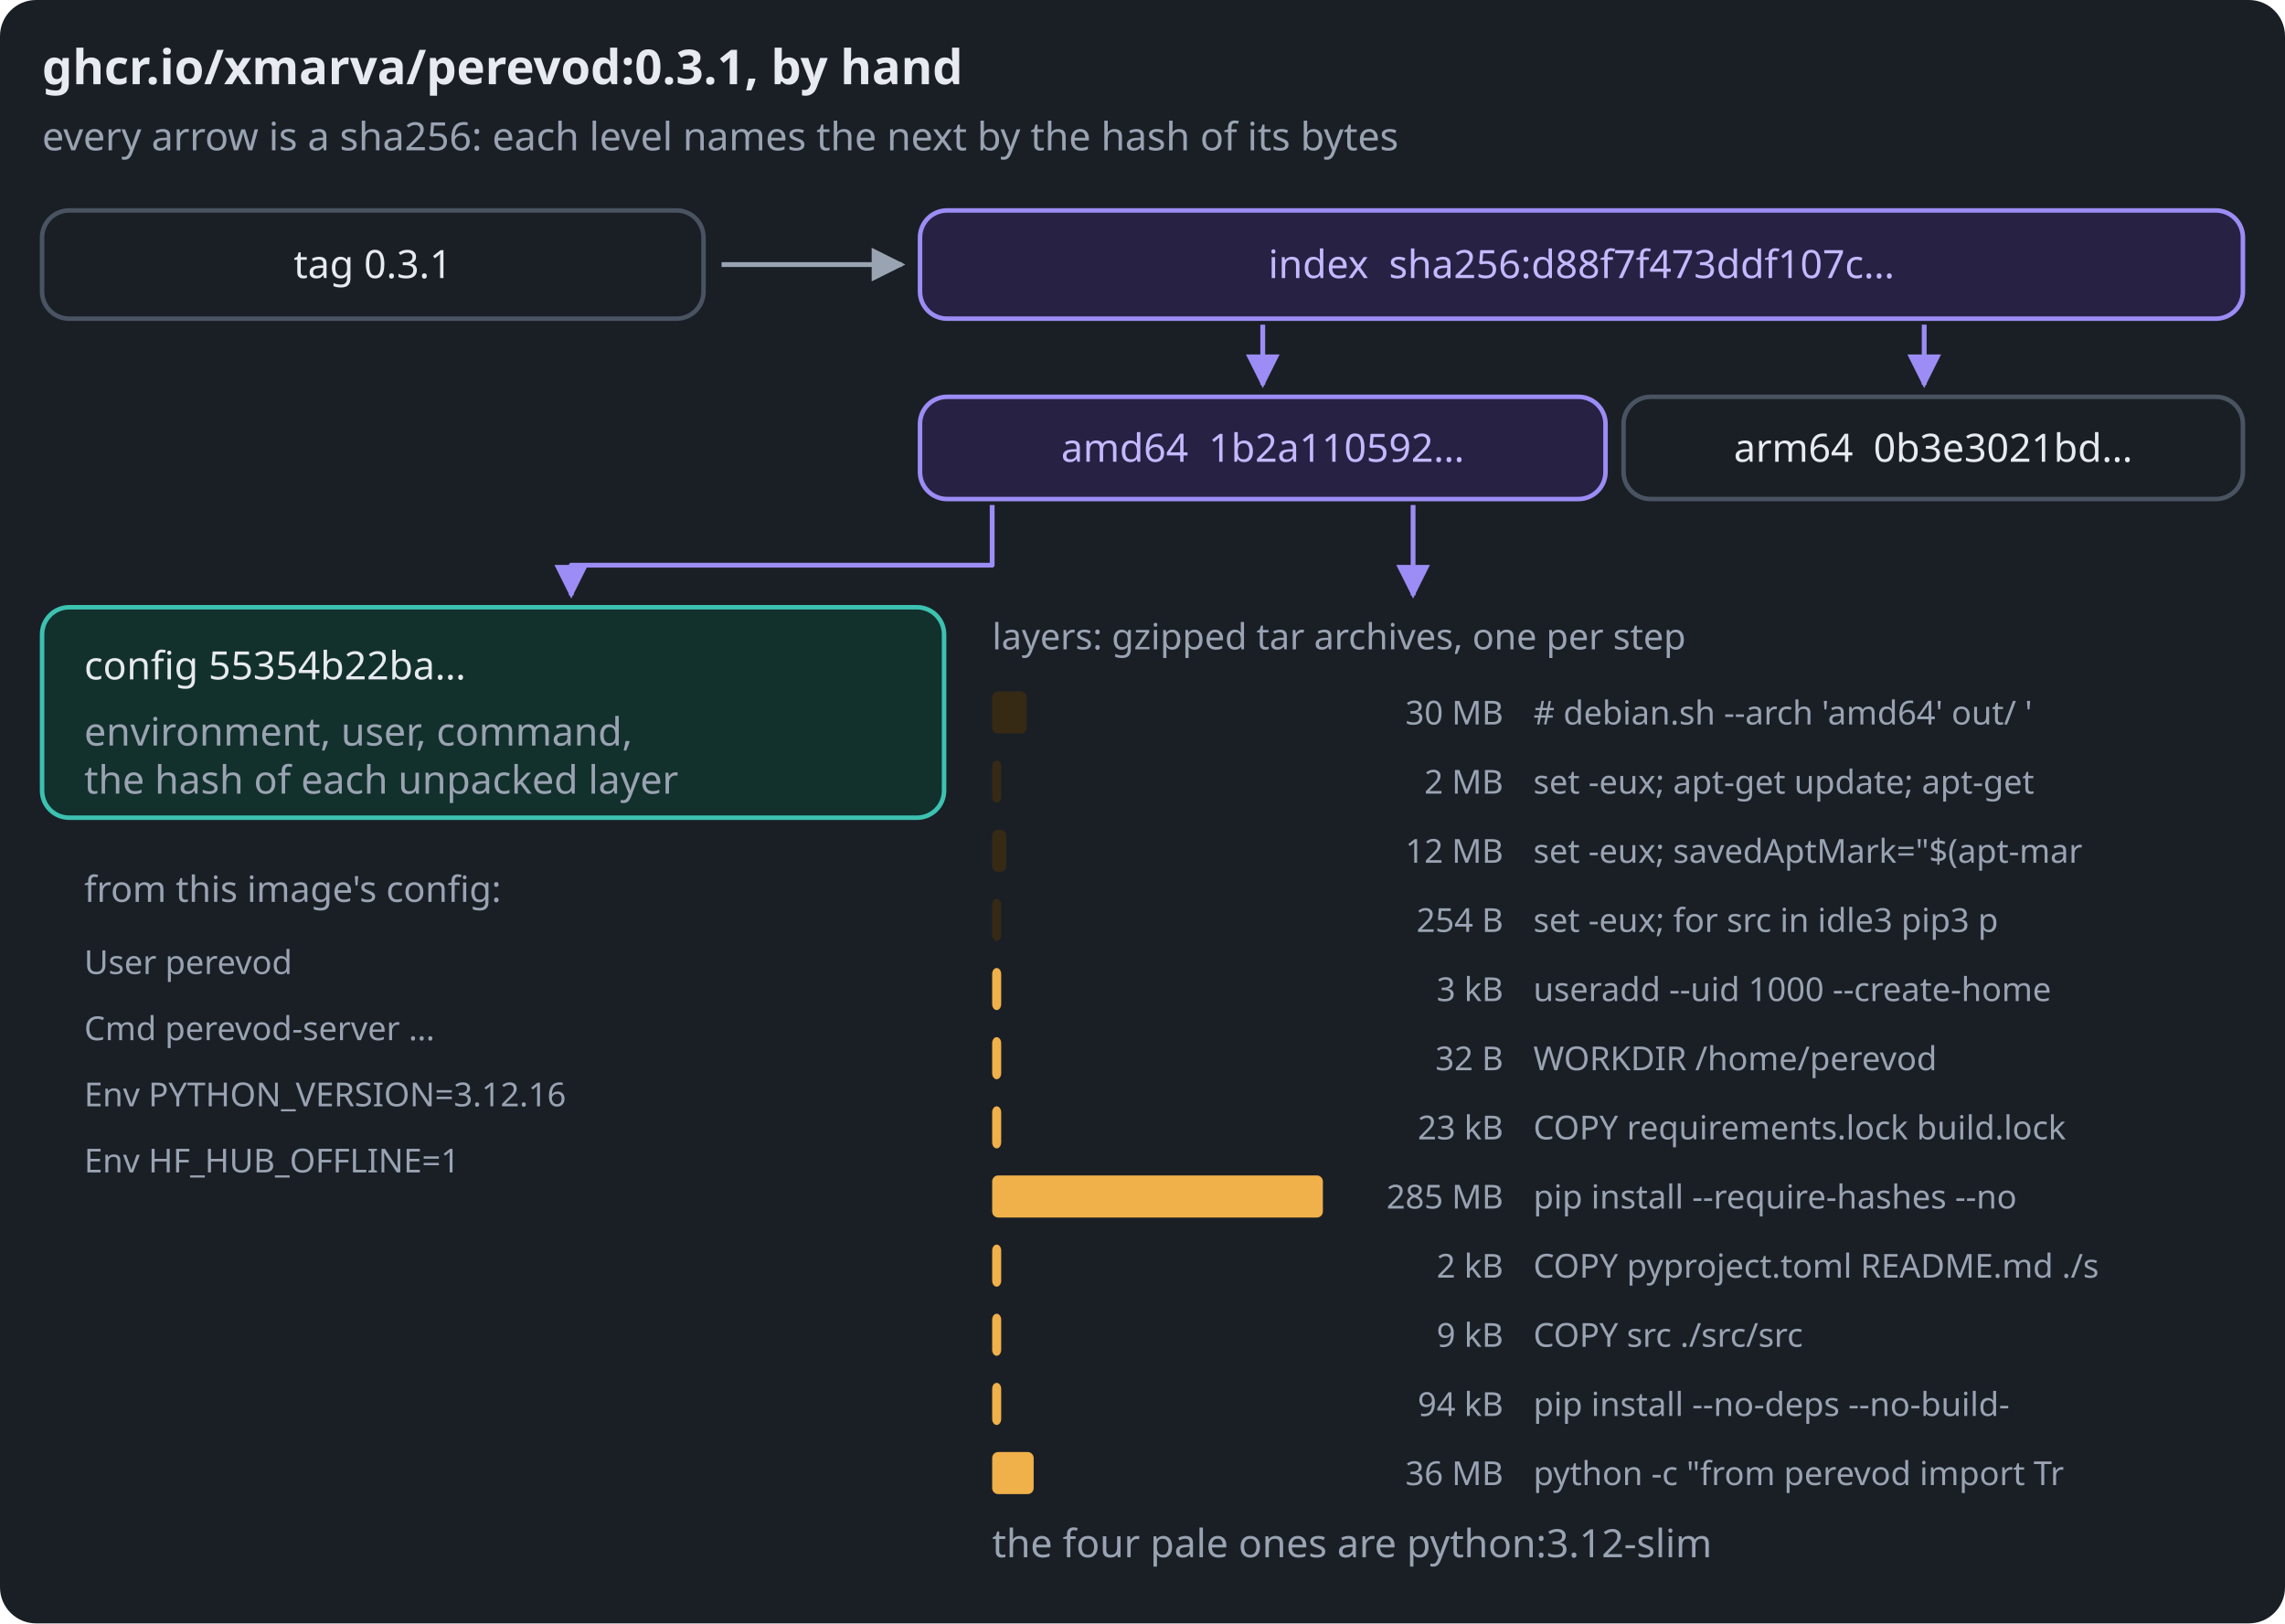
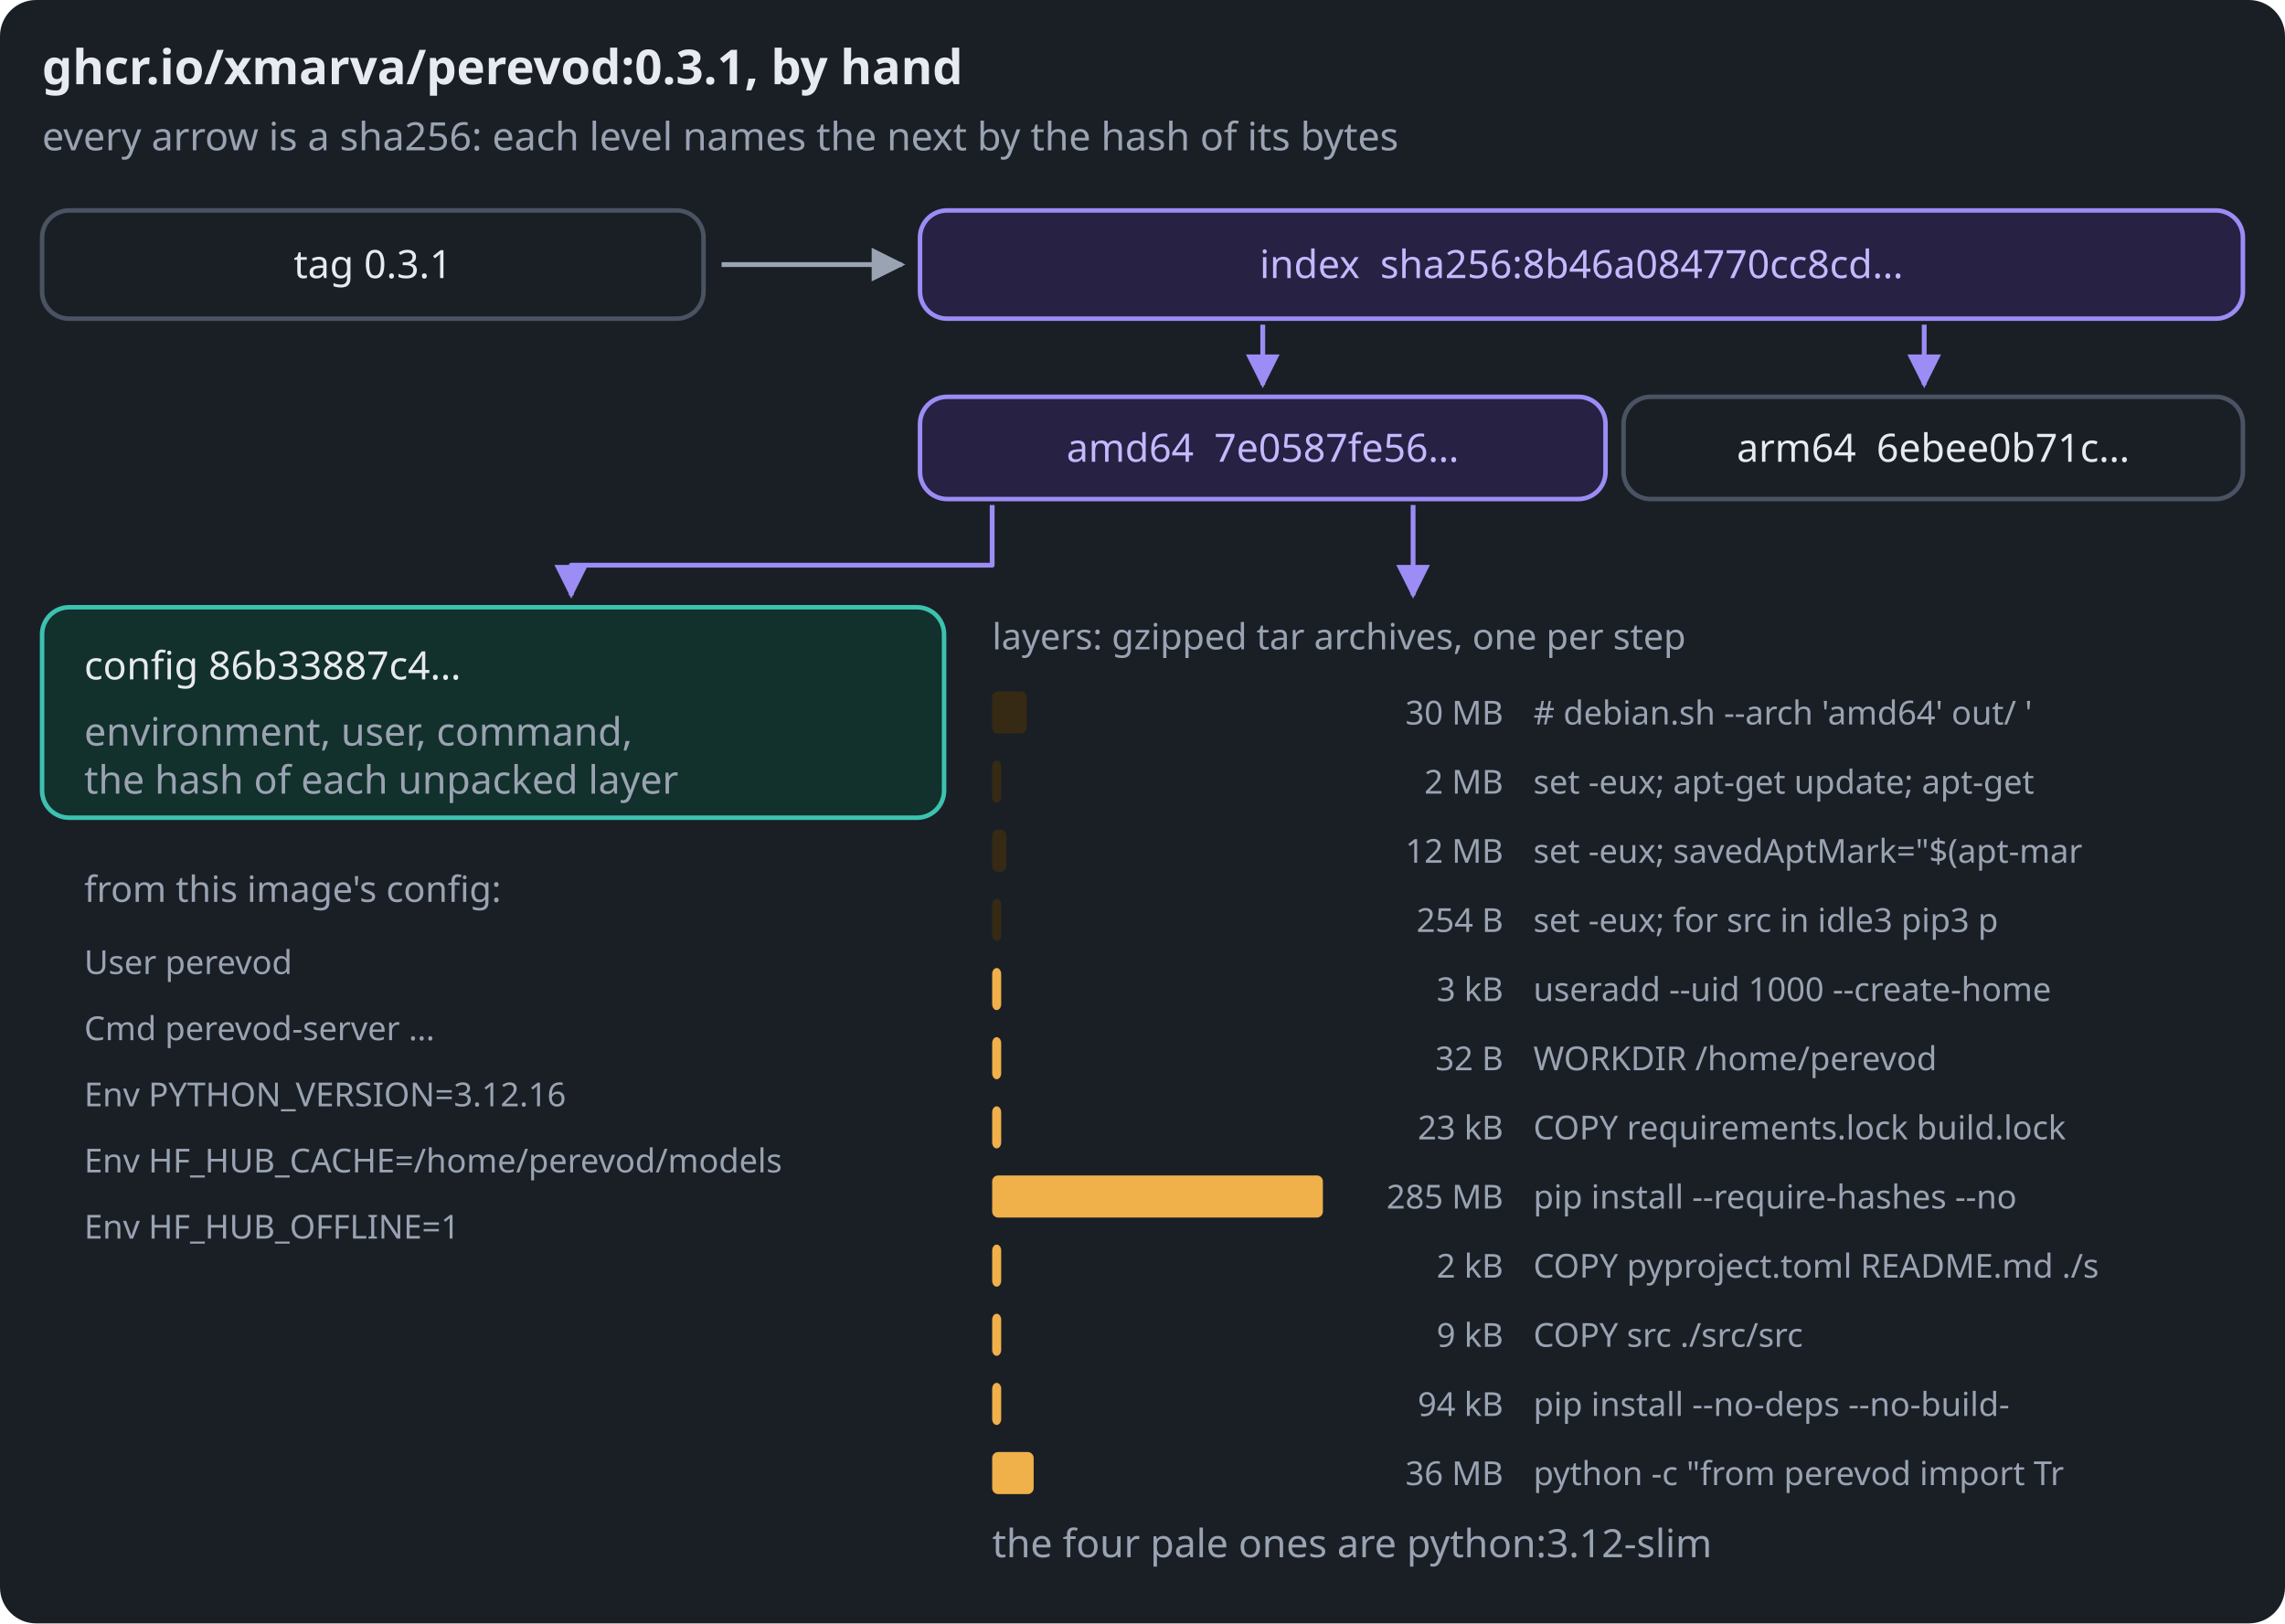
<svg xmlns="http://www.w3.org/2000/svg" viewBox="0 0 760 540" width="760" height="540" role="img" aria-label="The structure of an image, top to bottom. A tag points to an image index. The index lists one manifest per platform by digest. A manifest lists a config and the layers by digest. The config holds the environment, the command and the hash of each unpacked layer; each layer is a gzipped tar archive of the files one Dockerfile step changed. Each level names the next by its sha256, so the digest at the top fixes every byte below it">
  <defs>
    <marker id="arrow-muted" viewBox="0 0 10 10" refX="9" refY="5" markerWidth="7" markerHeight="7" orient="auto-start-reverse">
      <path d="M0,0 L10,5 L0,10 z" fill="#9AA3B2" />
    </marker>
    <marker id="arrow-data" viewBox="0 0 10 10" refX="9" refY="5" markerWidth="7" markerHeight="7" orient="auto-start-reverse">
      <path d="M0,0 L10,5 L0,10 z" fill="#F0B04A" />
    </marker>
    <marker id="arrow-enc" viewBox="0 0 10 10" refX="9" refY="5" markerWidth="7" markerHeight="7" orient="auto-start-reverse">
      <path d="M0,0 L10,5 L0,10 z" fill="#3CC2B0" />
    </marker>
    <marker id="arrow-dec" viewBox="0 0 10 10" refX="9" refY="5" markerWidth="7" markerHeight="7" orient="auto-start-reverse">
      <path d="M0,0 L10,5 L0,10 z" fill="#F2667C" />
    </marker>
    <marker id="arrow-att" viewBox="0 0 10 10" refX="9" refY="5" markerWidth="7" markerHeight="7" orient="auto-start-reverse">
      <path d="M0,0 L10,5 L0,10 z" fill="#9C8CF5" />
    </marker>
  </defs>
  <rect width="760" height="540" rx="12" fill="#1A1F26" />
  <text x="14.0" y="28.0" text-anchor="start" font-family="IBM Plex Sans" font-size="16" font-weight="600" fill="#E7EAF0">ghcr.io/xmarva/perevod:0.3.1, by hand</text>
  <text x="14.0" y="50.0" text-anchor="start" font-family="IBM Plex Sans" font-size="13" font-weight="400" fill="#9AA3B2">every arrow is a sha256: each level names the next by the hash of its bytes</text>
  <rect x="14.0" y="70.0" width="220.0" height="36.0" rx="9" fill="#1A1F26" stroke="#4A5361" stroke-width="1.5" />
  <text x="124.0" y="92.5" text-anchor="middle" font-family="IBM Plex Sans" font-size="13" font-weight="500" fill="#E7EAF0" xml:space="preserve">tag 0.3.1</text>
  <polyline points="240.0,88.0 300.0,88.0" fill="none" stroke="#9AA3B2" stroke-width="1.6" stroke-linejoin="round" marker-end="url(#arrow-muted)" />
  <rect x="306.0" y="70.0" width="440.0" height="36.0" rx="9" fill="#272144" stroke="#9C8CF5" stroke-width="1.5" />
-   <text x="526.0" y="92.5" text-anchor="middle" font-family="IBM Plex Sans" font-size="13" font-weight="500" fill="#C4B9FF" xml:space="preserve">index  sha256:d88f7f473ddf107c…</text>
+   <text x="526.0" y="92.5" text-anchor="middle" font-family="IBM Plex Sans" font-size="13" font-weight="500" fill="#C4B9FF" xml:space="preserve">index  sha256:8b46a084770cc8cd…</text>
  <polyline points="420.0,108.0 420.0,128.0" fill="none" stroke="#9C8CF5" stroke-width="1.6" stroke-linejoin="round" marker-end="url(#arrow-att)" />
  <polyline points="640.0,108.0 640.0,128.0" fill="none" stroke="#9C8CF5" stroke-width="1.6" stroke-linejoin="round" marker-end="url(#arrow-att)" />
  <rect x="306.0" y="132.0" width="228.0" height="34.0" rx="9" fill="#272144" stroke="#9C8CF5" stroke-width="1.5" />
-   <text x="420.0" y="153.6" text-anchor="middle" font-family="IBM Plex Sans" font-size="13" font-weight="500" fill="#C4B9FF" xml:space="preserve">amd64  1b2a110592…</text>
+   <text x="420.0" y="153.6" text-anchor="middle" font-family="IBM Plex Sans" font-size="13" font-weight="500" fill="#C4B9FF" xml:space="preserve">amd64  7e0587fe56…</text>
  <rect x="540.0" y="132.0" width="206.0" height="34.0" rx="9" fill="#1A1F26" stroke="#4A5361" stroke-width="1.5" />
-   <text x="643.0" y="153.6" text-anchor="middle" font-family="IBM Plex Sans" font-size="13" font-weight="500" fill="#E7EAF0" xml:space="preserve">arm64  0b3e3021bd…</text>
+   <text x="643.0" y="153.6" text-anchor="middle" font-family="IBM Plex Sans" font-size="13" font-weight="500" fill="#E7EAF0" xml:space="preserve">arm64  6ebee0b71c…</text>
  <polyline points="330.0,168.0 330.0,188.0 190.0,188.0 190.0,198.0" fill="none" stroke="#9C8CF5" stroke-width="1.6" stroke-linejoin="round" marker-end="url(#arrow-att)" />
  <polyline points="470.0,168.0 470.0,198.0" fill="none" stroke="#9C8CF5" stroke-width="1.6" stroke-linejoin="round" marker-end="url(#arrow-att)" />
  <rect x="14.0" y="202.0" width="300.0" height="70.0" rx="9" fill="#12302C" stroke="#3CC2B0" stroke-width="1.5" />
-   <text x="28.0" y="226.0" text-anchor="start" font-family="IBM Plex Mono" font-size="13" font-weight="500" fill="#E7EAF0">config  55354b22ba…</text>
+   <text x="28.0" y="226.0" text-anchor="start" font-family="IBM Plex Mono" font-size="13" font-weight="500" fill="#E7EAF0">config  86b33887c4…</text>
  <text x="28.0" y="248.0" text-anchor="start" font-family="IBM Plex Sans" font-size="13" font-weight="400" fill="#9AA3B2">environment, user, command,</text>
  <text x="28.0" y="264.0" text-anchor="start" font-family="IBM Plex Sans" font-size="13" font-weight="400" fill="#9AA3B2">the hash of each unpacked layer</text>
  <text x="28.0" y="300.0" text-anchor="start" font-family="IBM Plex Mono" font-size="12" font-weight="400" fill="#9AA3B2">from this image's config:</text>
  <text x="28.0" y="324.0" text-anchor="start" font-family="IBM Plex Mono" font-size="11" font-weight="400" fill="#9AA3B2">User  perevod</text>
  <text x="28.0" y="346.0" text-anchor="start" font-family="IBM Plex Mono" font-size="11" font-weight="400" fill="#9AA3B2">Cmd   perevod-server …</text>
  <text x="28.0" y="368.0" text-anchor="start" font-family="IBM Plex Mono" font-size="11" font-weight="400" fill="#9AA3B2">Env   PYTHON_VERSION=3.12.16</text>
-   <text x="28.0" y="390.0" text-anchor="start" font-family="IBM Plex Mono" font-size="11" font-weight="400" fill="#9AA3B2">Env   HF_HUB_OFFLINE=1</text>
+   <text x="28.0" y="390.0" text-anchor="start" font-family="IBM Plex Mono" font-size="11" font-weight="400" fill="#9AA3B2">Env   HF_HUB_CACHE=/home/perevod/models</text>
+   <text x="28.0" y="412.0" text-anchor="start" font-family="IBM Plex Mono" font-size="11" font-weight="400" fill="#9AA3B2">Env   HF_HUB_OFFLINE=1</text>
  <text x="330.0" y="216.0" text-anchor="start" font-family="IBM Plex Mono" font-size="12" font-weight="400" fill="#9AA3B2">layers: gzipped tar archives, one per step</text>
  <rect x="330.0" y="230.0" width="11.5" height="14.0" rx="2" fill="#362A14" />
  <text x="500.0" y="241.0" text-anchor="end" font-family="IBM Plex Mono" font-size="11" font-weight="400" fill="#9AA3B2">30 MB</text>
  <text x="510.0" y="241.0" text-anchor="start" font-family="IBM Plex Mono" font-size="11" font-weight="400" fill="#9AA3B2"># debian.sh --arch 'amd64' out/ '</text>
  <rect x="330.0" y="253.0" width="3.0" height="14.0" rx="2" fill="#362A14" />
  <text x="500.0" y="264.0" text-anchor="end" font-family="IBM Plex Mono" font-size="11" font-weight="400" fill="#9AA3B2">2 MB</text>
  <text x="510.0" y="264.0" text-anchor="start" font-family="IBM Plex Mono" font-size="11" font-weight="400" fill="#9AA3B2">set -eux; apt-get update; apt-get</text>
  <rect x="330.0" y="276.0" width="4.7" height="14.0" rx="2" fill="#362A14" />
  <text x="500.0" y="287.0" text-anchor="end" font-family="IBM Plex Mono" font-size="11" font-weight="400" fill="#9AA3B2">12 MB</text>
  <text x="510.0" y="287.0" text-anchor="start" font-family="IBM Plex Mono" font-size="11" font-weight="400" fill="#9AA3B2">set -eux; savedAptMark="$(apt-mar</text>
  <rect x="330.0" y="299.0" width="3.0" height="14.0" rx="2" fill="#362A14" />
  <text x="500.0" y="310.0" text-anchor="end" font-family="IBM Plex Mono" font-size="11" font-weight="400" fill="#9AA3B2">254 B</text>
  <text x="510.0" y="310.0" text-anchor="start" font-family="IBM Plex Mono" font-size="11" font-weight="400" fill="#9AA3B2">set -eux; for src in idle3 pip3 p</text>
  <rect x="330.0" y="322.0" width="3.0" height="14.0" rx="2" fill="#F0B04A" />
  <text x="500.0" y="333.0" text-anchor="end" font-family="IBM Plex Mono" font-size="11" font-weight="400" fill="#9AA3B2">3 kB</text>
  <text x="510.0" y="333.0" text-anchor="start" font-family="IBM Plex Mono" font-size="11" font-weight="400" fill="#9AA3B2">useradd --uid 1000 --create-home </text>
  <rect x="330.0" y="345.0" width="3.0" height="14.0" rx="2" fill="#F0B04A" />
  <text x="500.0" y="356.0" text-anchor="end" font-family="IBM Plex Mono" font-size="11" font-weight="400" fill="#9AA3B2">32 B</text>
  <text x="510.0" y="356.0" text-anchor="start" font-family="IBM Plex Mono" font-size="11" font-weight="400" fill="#9AA3B2">WORKDIR /home/perevod</text>
  <rect x="330.0" y="368.0" width="3.0" height="14.0" rx="2" fill="#F0B04A" />
  <text x="500.0" y="379.0" text-anchor="end" font-family="IBM Plex Mono" font-size="11" font-weight="400" fill="#9AA3B2">23 kB</text>
  <text x="510.0" y="379.0" text-anchor="start" font-family="IBM Plex Mono" font-size="11" font-weight="400" fill="#9AA3B2">COPY requirements.lock build.lock</text>
  <rect x="330.0" y="391.0" width="110.0" height="14.0" rx="2" fill="#F0B04A" />
  <text x="500.0" y="402.0" text-anchor="end" font-family="IBM Plex Mono" font-size="11" font-weight="400" fill="#9AA3B2">285 MB</text>
  <text x="510.0" y="402.0" text-anchor="start" font-family="IBM Plex Mono" font-size="11" font-weight="400" fill="#9AA3B2">pip install --require-hashes --no</text>
  <rect x="330.0" y="414.0" width="3.0" height="14.0" rx="2" fill="#F0B04A" />
  <text x="500.0" y="425.0" text-anchor="end" font-family="IBM Plex Mono" font-size="11" font-weight="400" fill="#9AA3B2">2 kB</text>
  <text x="510.0" y="425.0" text-anchor="start" font-family="IBM Plex Mono" font-size="11" font-weight="400" fill="#9AA3B2">COPY pyproject.toml README.md ./s</text>
  <rect x="330.0" y="437.0" width="3.0" height="14.0" rx="2" fill="#F0B04A" />
  <text x="500.0" y="448.0" text-anchor="end" font-family="IBM Plex Mono" font-size="11" font-weight="400" fill="#9AA3B2">9 kB</text>
  <text x="510.0" y="448.0" text-anchor="start" font-family="IBM Plex Mono" font-size="11" font-weight="400" fill="#9AA3B2">COPY src ./src/src</text>
  <rect x="330.0" y="460.0" width="3.0" height="14.0" rx="2" fill="#F0B04A" />
  <text x="500.0" y="471.0" text-anchor="end" font-family="IBM Plex Mono" font-size="11" font-weight="400" fill="#9AA3B2">94 kB</text>
  <text x="510.0" y="471.0" text-anchor="start" font-family="IBM Plex Mono" font-size="11" font-weight="400" fill="#9AA3B2">pip install --no-deps --no-build-</text>
  <rect x="330.0" y="483.0" width="13.8" height="14.0" rx="2" fill="#F0B04A" />
  <text x="500.0" y="494.0" text-anchor="end" font-family="IBM Plex Mono" font-size="11" font-weight="400" fill="#9AA3B2">36 MB</text>
  <text x="510.0" y="494.0" text-anchor="start" font-family="IBM Plex Mono" font-size="11" font-weight="400" fill="#9AA3B2">python -c "from perevod import Tr</text>
  <text x="330.0" y="518.0" text-anchor="start" font-family="IBM Plex Sans" font-size="13" font-weight="400" fill="#9AA3B2">the four pale ones are python:3.12-slim</text>
</svg>
